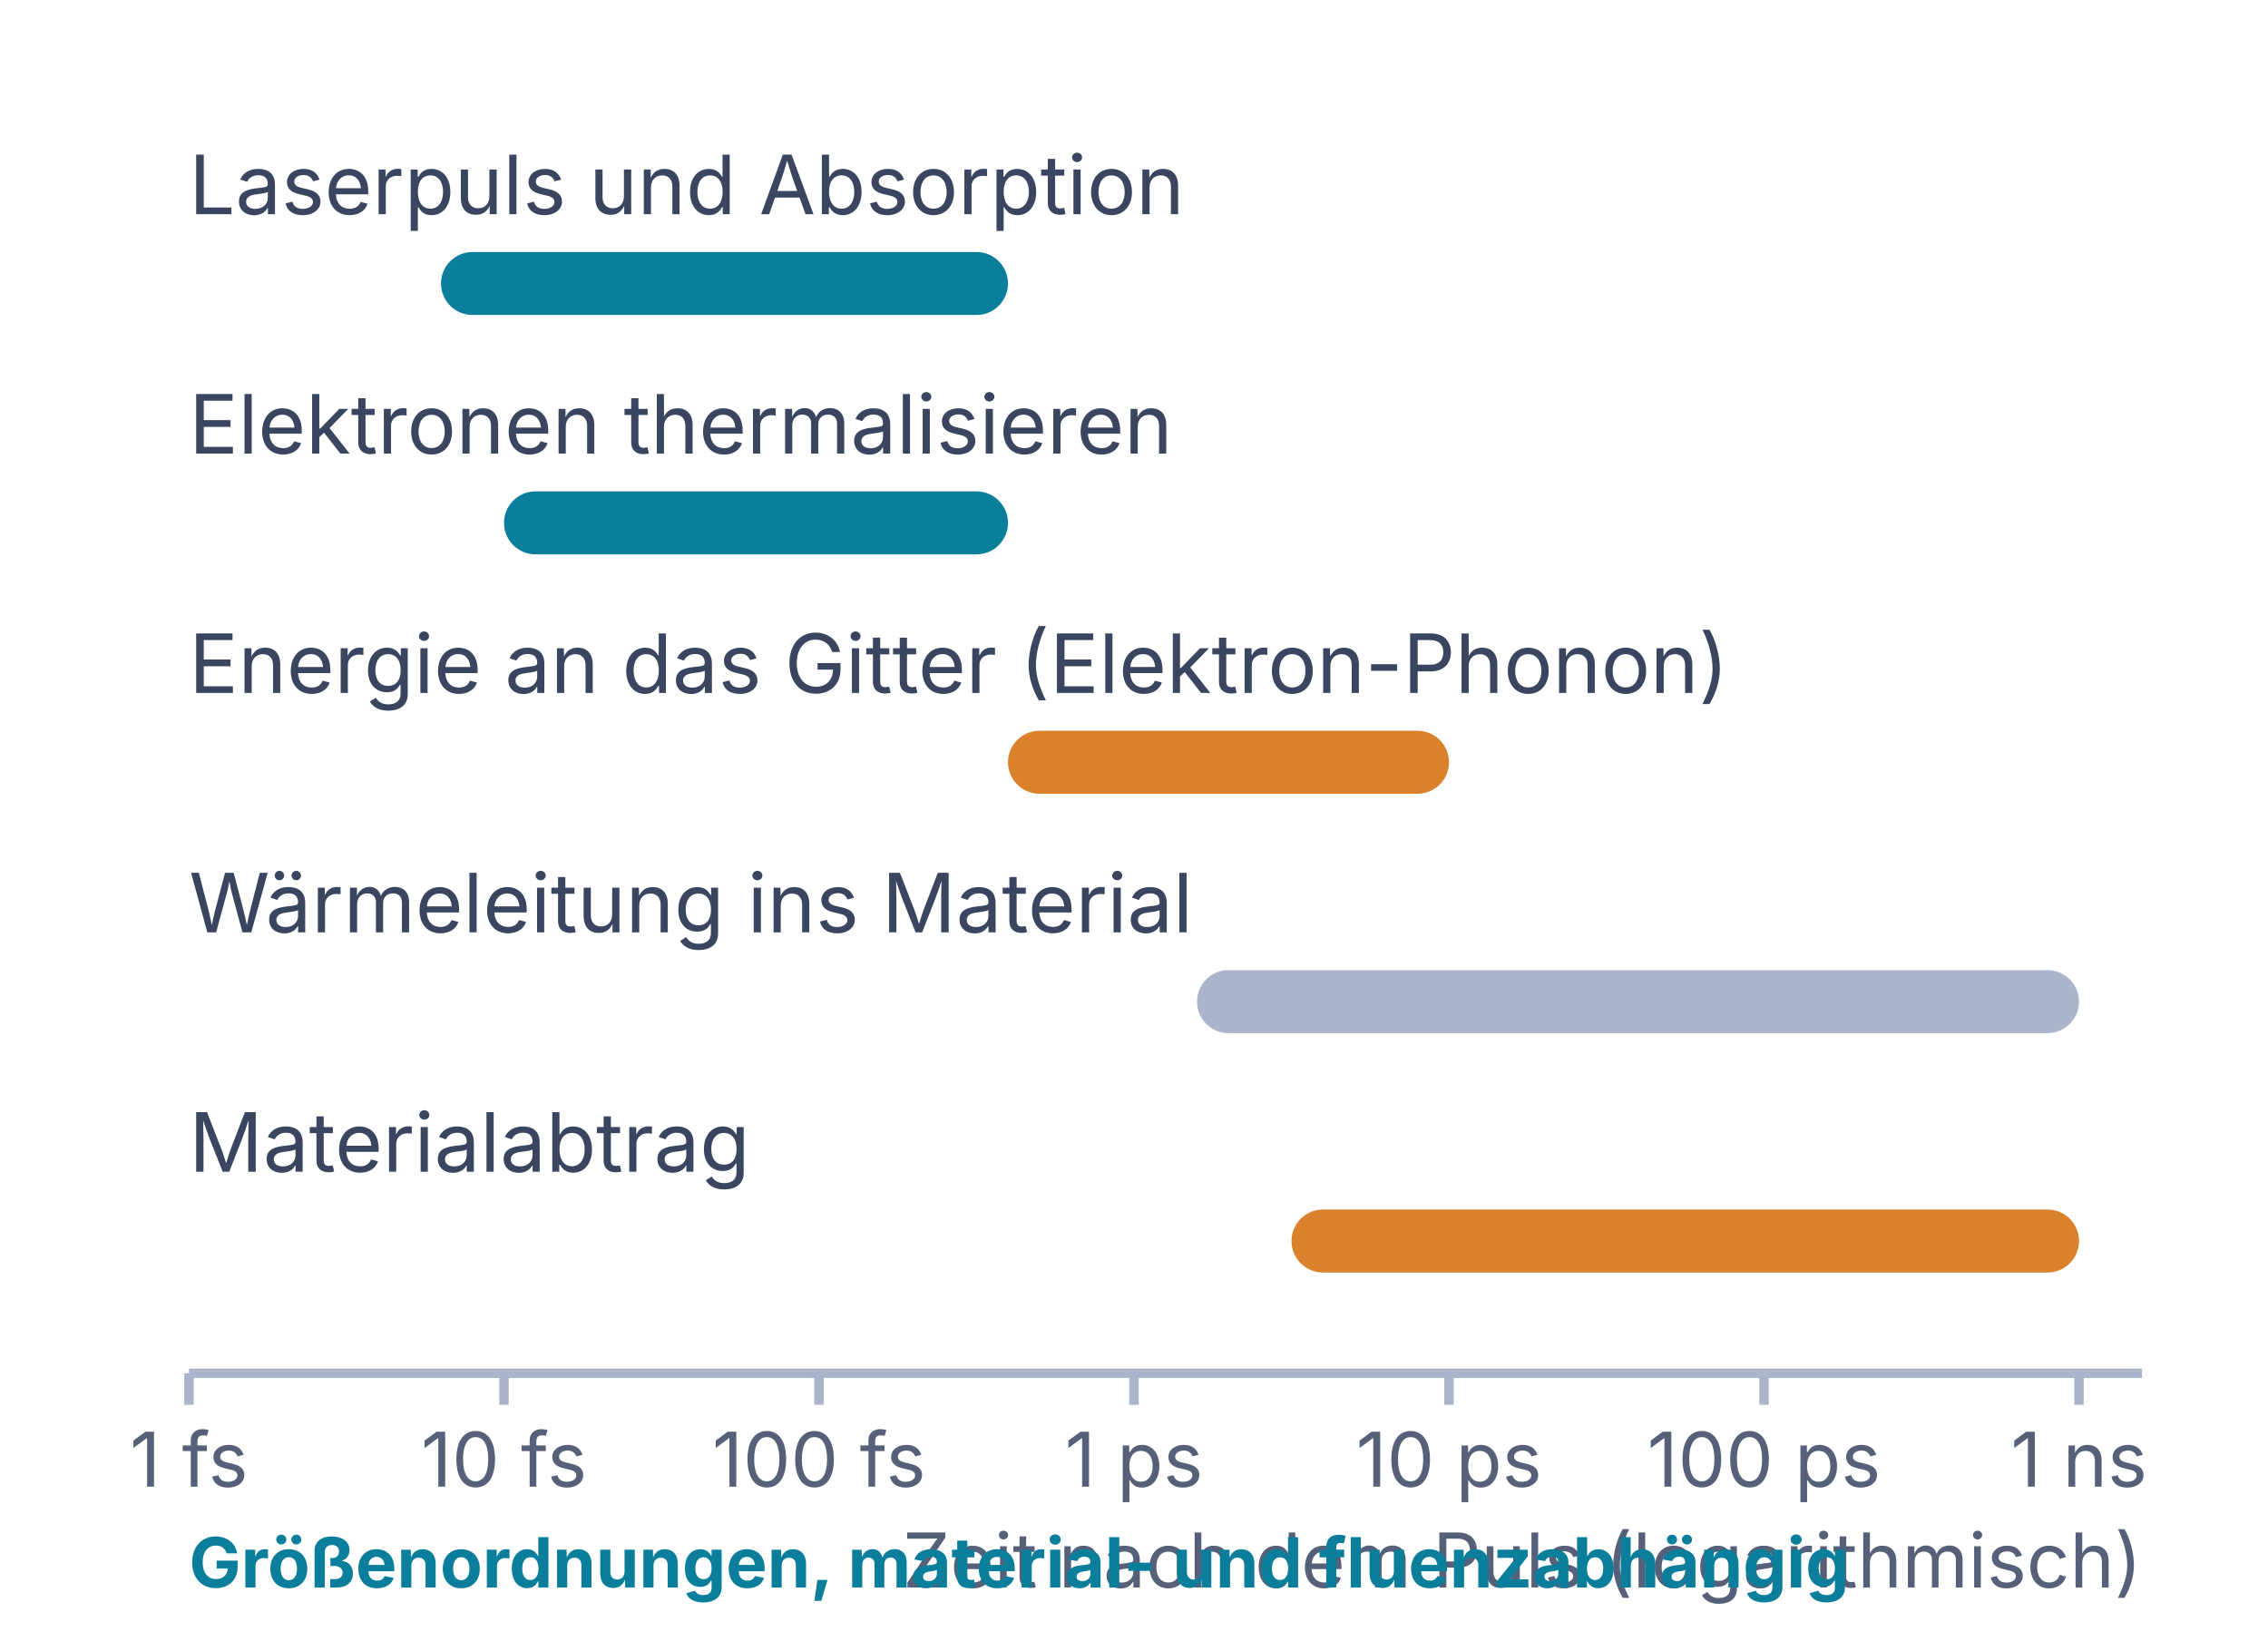
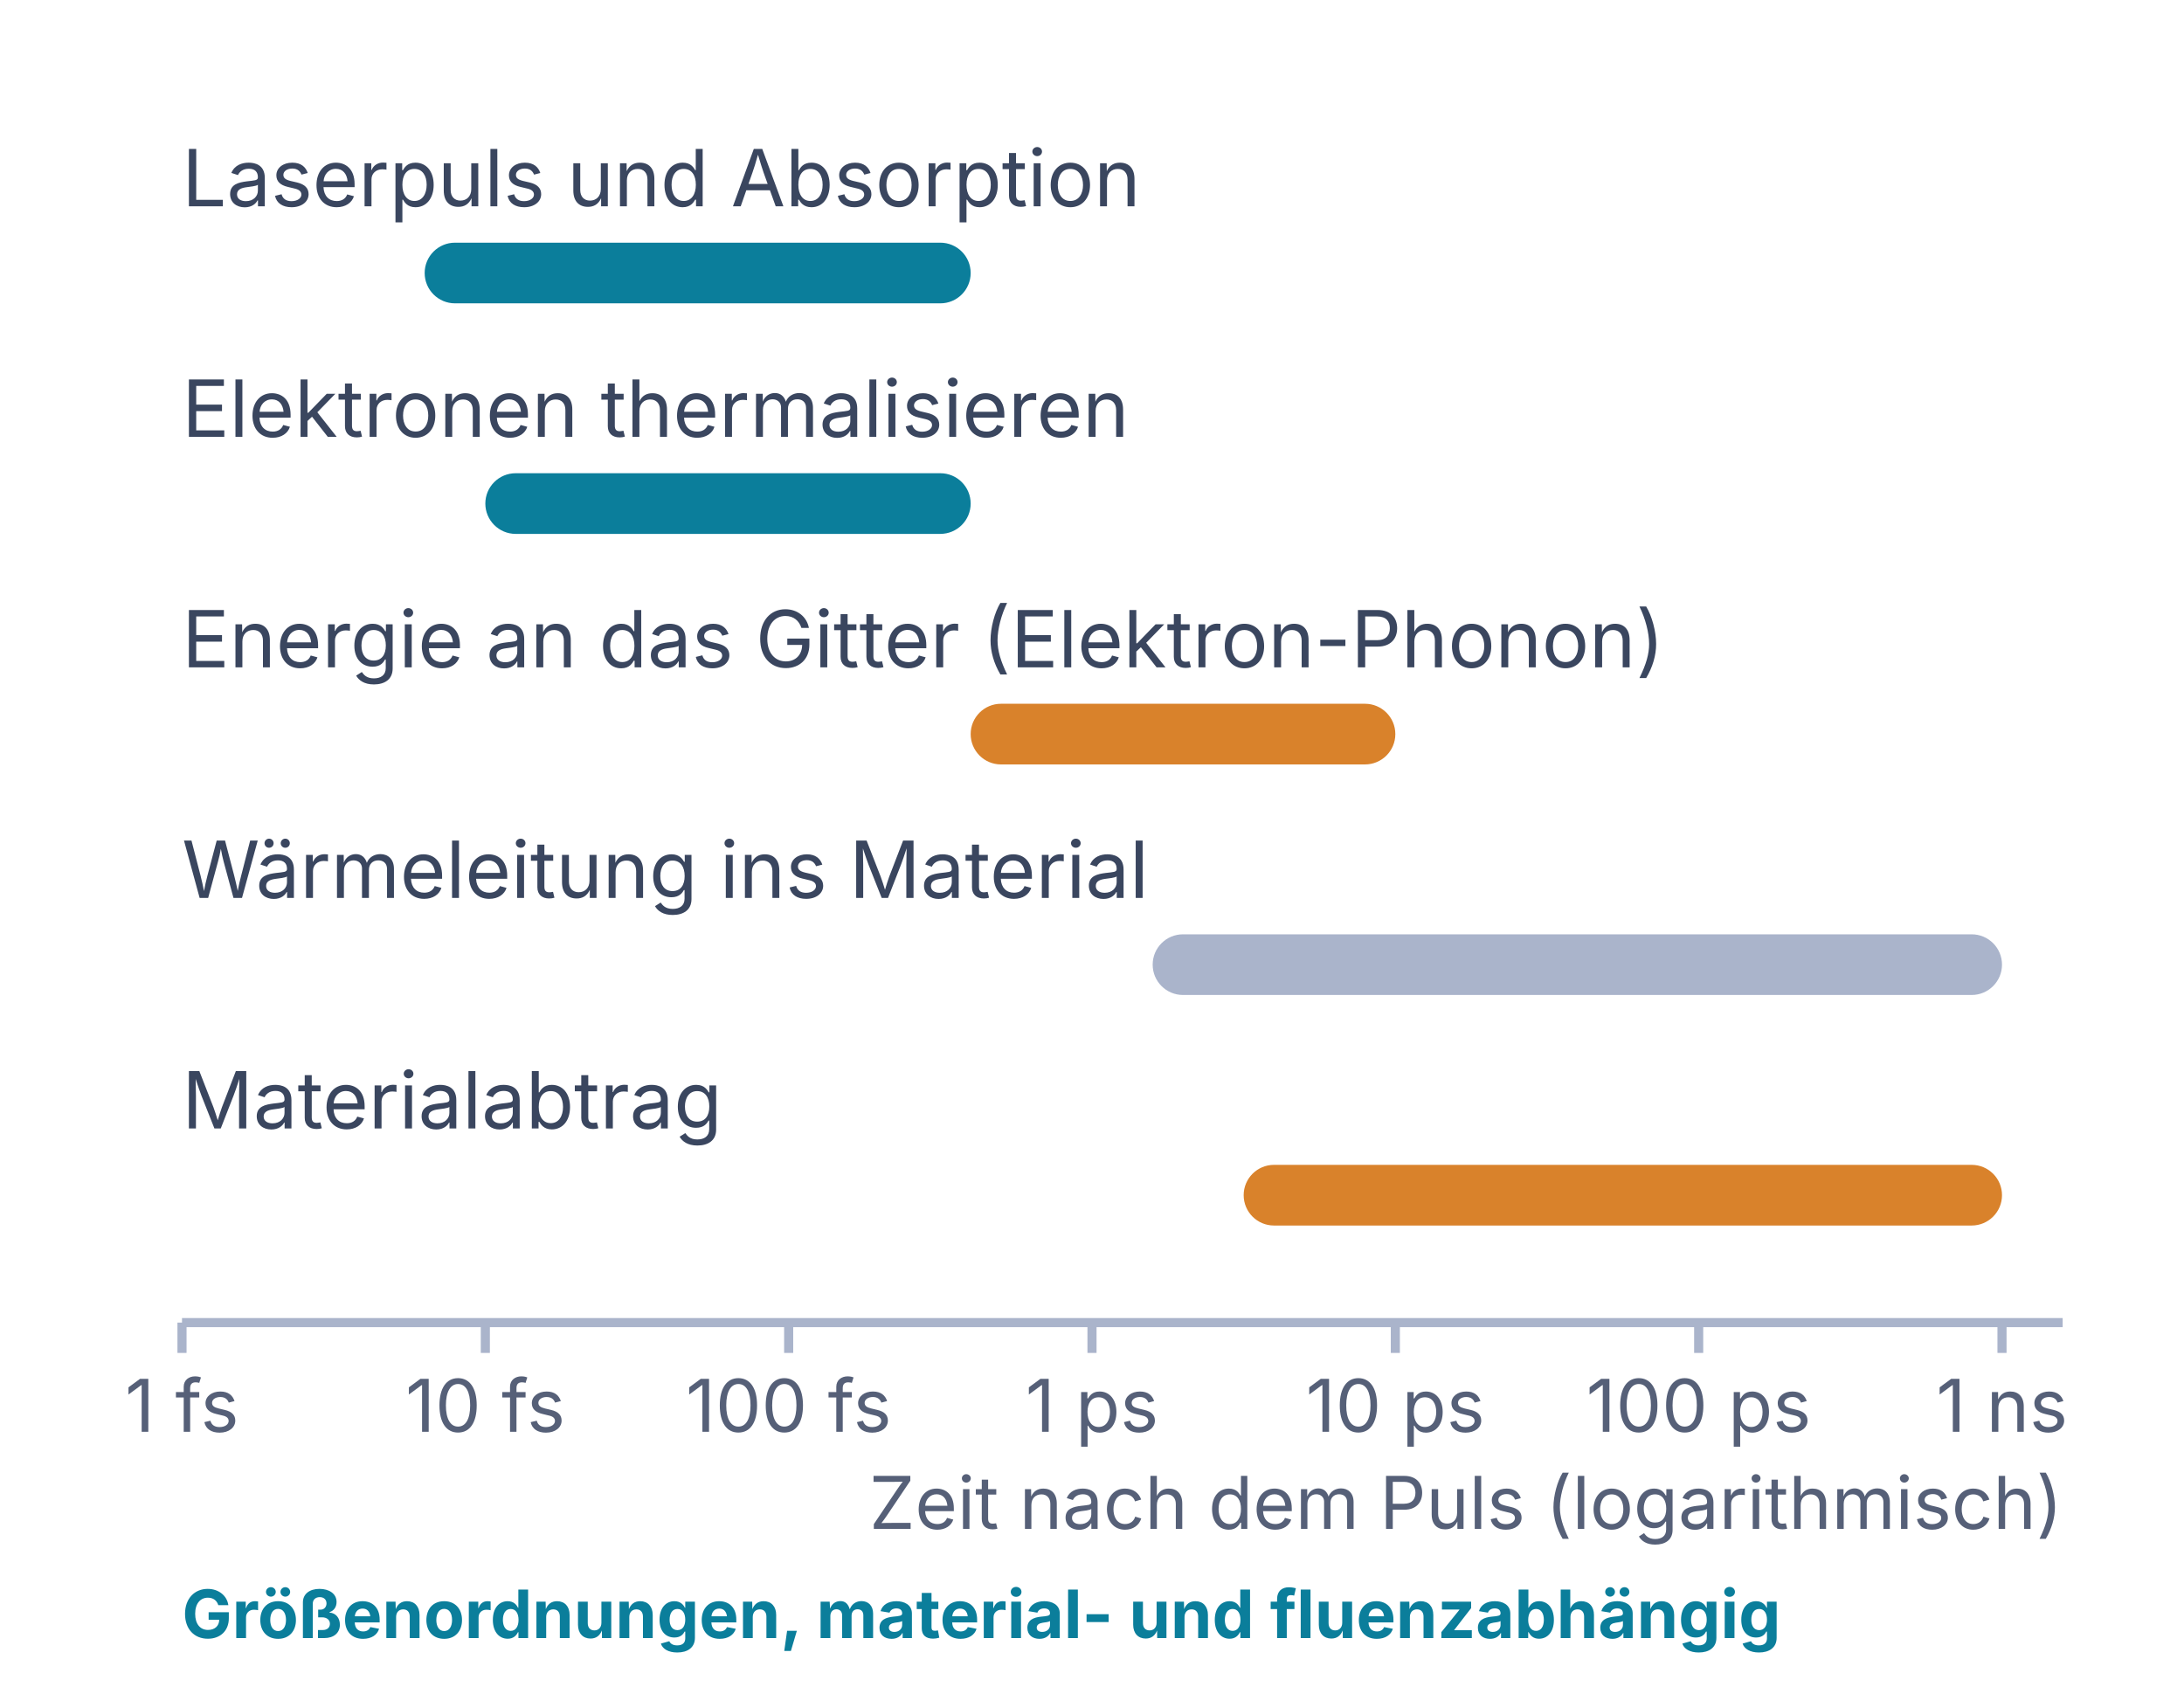
- <svg xmlns="http://www.w3.org/2000/svg" viewBox="0 0 360 262" role="img" aria-label="Zeitachse von Femtosekunden bis Nanosekunden mit Balken für Absorption, Elektronenthermalisierung, Elektron-Gitter-Kopplung, Wärmeleitung und Materialabtrag">
+ <svg xmlns="http://www.w3.org/2000/svg" viewBox="0 0 360 278" role="img" aria-label="Zeitachse von Femtosekunden bis Nanosekunden mit Balken für Absorption, Elektronenthermalisierung, Elektron-Gitter-Kopplung, Wärmeleitung und Materialabtrag">
  <style>
.fg-line{stroke:var(--fig-line,#3a465f);fill:none;stroke-width:2;stroke-linecap:round;stroke-linejoin:round}
.fg-soft{stroke:var(--fig-soft,#aab4cb);fill:none;stroke-width:1.5}
.fg-accent{stroke:var(--fig-accent,#0b7e9b);fill:none;stroke-width:3;stroke-linecap:round;stroke-linejoin:round}
.fg-warm{stroke:var(--fig-warm,#d9822b);fill:none;stroke-width:2.5;stroke-dasharray:6 5}
+ .fg-warm-s{stroke:var(--fig-warm,#d9822b);fill:none;stroke-width:2.5;stroke-linecap:round;stroke-linejoin:round}
.fg-fill{fill:var(--fig-fill,#dcf1f7);stroke:none}
.fg-bar-a{fill:var(--fig-accent,#0b7e9b)}
.fg-bar-w{fill:var(--fig-warm,#d9822b)}
.fg-bar-s{fill:var(--fig-soft,#aab4cb)}
.fg-text{fill:var(--fig-line,#3a465f);font:13px -apple-system,BlinkMacSystemFont,system-ui,sans-serif}
.fg-muted{fill:var(--muted,#566078);font:12px -apple-system,BlinkMacSystemFont,system-ui,sans-serif}
+ .fg-small{fill:var(--muted,#566078);font:11px -apple-system,BlinkMacSystemFont,system-ui,sans-serif}
.fg-bold{font-weight:700}
.fg-pill{fill:var(--fig-fill,#dcf1f7)}
.fg-pilltext{fill:var(--fig-accent,#0b7e9b);font:700 11px -apple-system,system-ui,sans-serif}
.fg-laser{stroke:var(--fig-laser,#ee4f1c);fill:none;stroke-width:3;stroke-linecap:round;stroke-linejoin:round}
.fg-laser-f{fill:var(--fig-laser,#ee4f1c)}
+ .fg-laser-t{fill:var(--fig-laser,#ee4f1c);font:700 12px -apple-system,system-ui,sans-serif}
.fg-band{fill:var(--fig-accent,#0b7e9b);fill-opacity:.35;stroke:var(--fig-accent,#0b7e9b);stroke-width:2}
.fg-empty{fill:none;stroke:var(--fig-accent,#0b7e9b);stroke-width:2;stroke-dasharray:5 4}
+ .fg-box{fill:var(--fig-fill,#dcf1f7);stroke:var(--fig-accent,#0b7e9b);stroke-width:1.5}
+ .fg-solid{fill:var(--fig-grid,#dbe3f0);stroke:var(--fig-line,#3a465f);stroke-width:1.5}
+ .fg-heat{fill:var(--fig-warm,#d9822b);fill-opacity:.28;stroke:none}
+ .fg-dot-a{fill:var(--fig-accent,#0b7e9b)}
+ .fg-dot-w{fill:var(--fig-warm,#d9822b)}
+ .fg-ring{fill:none;stroke:var(--fig-accent,#0b7e9b);stroke-width:1.5}
</style>
  <text class="fg-text" x="30" y="34">Laserpuls und Absorption</text>
  <rect class="fg-bar-a" x="70.0" y="40" width="90.0" height="10" rx="5" />
  <text class="fg-text" x="30" y="72">Elektronen thermalisieren</text>
  <rect class="fg-bar-a" x="80.0" y="78" width="80.0" height="10" rx="5" />
  <text class="fg-text" x="30" y="110">Energie an das Gitter (Elektron-Phonon)</text>
  <rect class="fg-bar-w" x="160.0" y="116" width="70.0" height="10" rx="5" />
  <text class="fg-text" x="30" y="148">Wärmeleitung ins Material</text>
  <rect class="fg-bar-s" x="190.0" y="154" width="140.0" height="10" rx="5" />
  <text class="fg-text" x="30" y="186">Materialabtrag</text>
  <rect class="fg-bar-w" x="205.0" y="192" width="125.0" height="10" rx="5" />
  <line class="fg-soft" x1="30" y1="218" x2="340.0" y2="218" />
  <line class="fg-soft" x1="30.0" y1="218" x2="30.0" y2="223" />
  <text class="fg-muted" x="30.0" y="236" text-anchor="middle" font-size="10">1 fs</text>
  <line class="fg-soft" x1="80.0" y1="218" x2="80.0" y2="223" />
  <text class="fg-muted" x="80.0" y="236" text-anchor="middle" font-size="10">10 fs</text>
  <line class="fg-soft" x1="130.0" y1="218" x2="130.0" y2="223" />
  <text class="fg-muted" x="130.0" y="236" text-anchor="middle" font-size="10">100 fs</text>
  <line class="fg-soft" x1="180.0" y1="218" x2="180.0" y2="223" />
  <text class="fg-muted" x="180.0" y="236" text-anchor="middle" font-size="10">1 ps</text>
  <line class="fg-soft" x1="230.0" y1="218" x2="230.0" y2="223" />
  <text class="fg-muted" x="230.0" y="236" text-anchor="middle" font-size="10">10 ps</text>
  <line class="fg-soft" x1="280.0" y1="218" x2="280.0" y2="223" />
  <text class="fg-muted" x="280.0" y="236" text-anchor="middle" font-size="10">100 ps</text>
  <line class="fg-soft" x1="330.0" y1="218" x2="330.0" y2="223" />
  <text class="fg-muted" x="330.0" y="236" text-anchor="middle" font-size="10">1 ns</text>
  <text class="fg-muted" x="340.0" y="252" text-anchor="end">Zeit nach dem Puls (logarithmisch)</text>
-   <text class="fg-pilltext" x="30" y="252">Größenordnungen, material- und fluenzabhängig</text>
+   <text class="fg-pilltext" x="30" y="270">Größenordnungen, material- und fluenzabhängig</text>
</svg>
